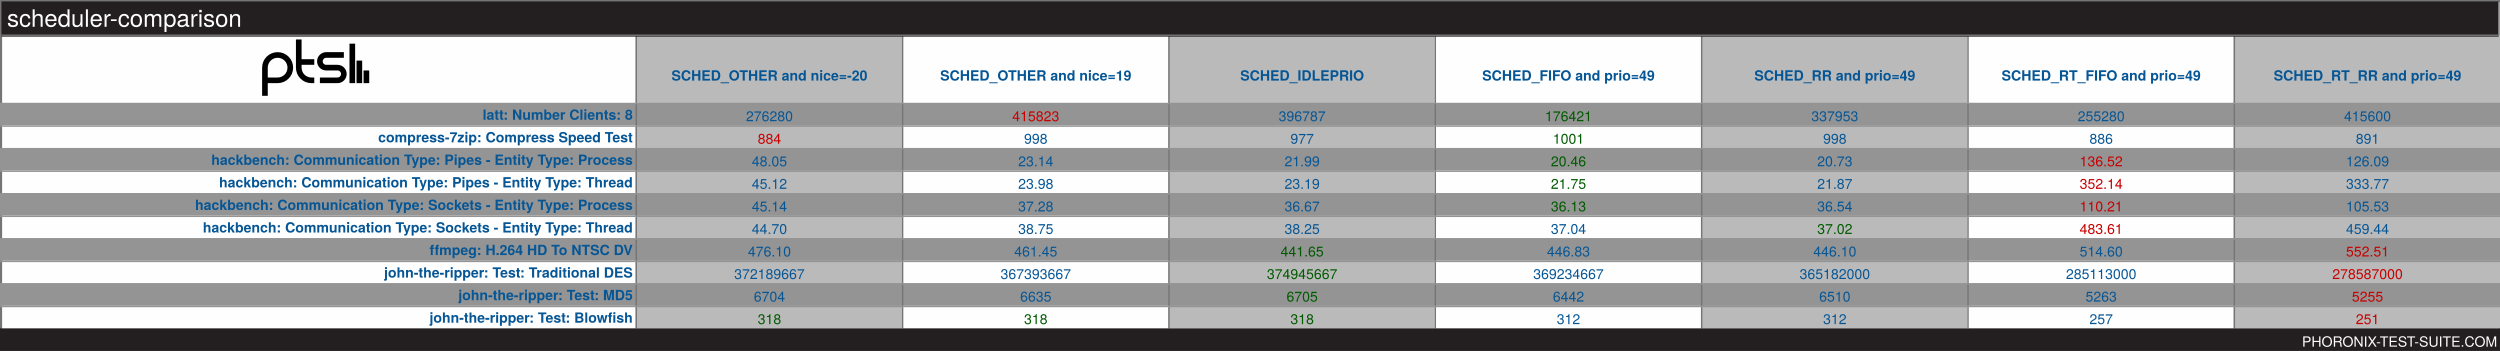
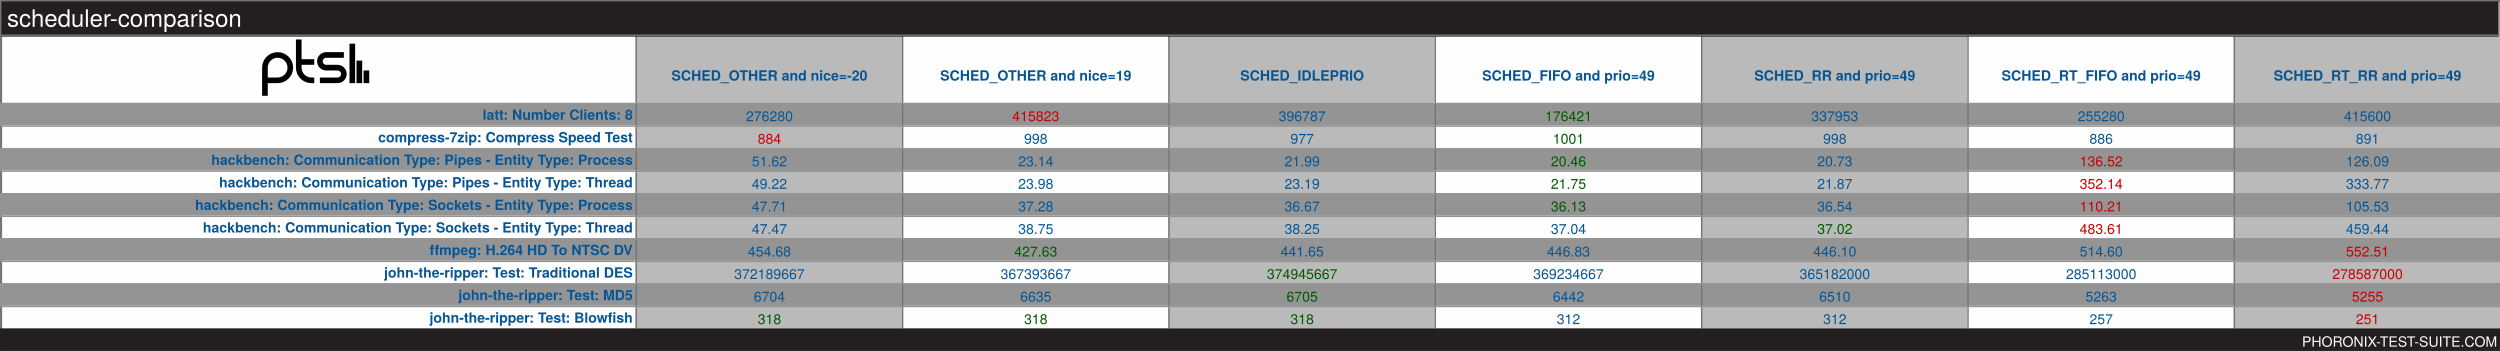
<svg xmlns="http://www.w3.org/2000/svg" xmlns:xlink="http://www.w3.org/1999/xlink" version="1.1" font-family="sans-serif, droid-sans, helvetica, verdana, tahoma" viewbox="0 0 1774 249" width="1774" height="249" preserveAspectRatio="xMinYMin meet">
  <rect x="0" y="0" width="1774" height="249" fill="#FEFEFE" stroke="#757575" stroke-width="2" />
  <rect x="1" y="1" width="1773" height="248" fill="#FEFEFE" stroke="#757575" stroke-width="1" />
  <path d="m74 22v9m-5-16v16m-5-28v28m-23-2h12.5c2.485 0 4.5-2.015 4.5-4.5s-2.015-4.5-4.5-4.5h-8c-2.485 0-4.5-2.015-4.5-4.5s2.015-4.5 4.5-4.5h12.5m-21 5h-11m11 13h-2c-4.971 0-9-4.029-9-9v-20m-24 40v-20c0-4.971 4.029-9 9-9 4.971 0 9 4.029 9 9s-4.029 9-9 9h-9" stroke="#000000" stroke-width="4" fill="none" transform="translate(186,28)" />
  <line x1="451" y1="129" x2="1774" y2="129" stroke="#BABABA" stroke-width="208" stroke-dasharray="189,189" />
  <line x1="887" y1="73" x2="887" y2="233" stroke="#949494" stroke-width="1774" stroke-dasharray="16,16" />
  <line x1="451" y1="129" x2="1774" y2="129" stroke="#757575" stroke-width="208" stroke-dasharray="1,188" />
  <rect x="1" y="1" width="1772" height="25" fill="#231f20" />
  <text x="5" y="19" font-size="17" fill="#FEFEFE" text-anchor="start">scheduler-comparison</text>
  <line x1="1" y1="25" x2="1773" y2="25" stroke="#757575" stroke-width="1" />
  <g font-size="10" font-weight="bold" fill="#065695" text-anchor="end">
    <a xlink:href="http://openbenchmarking.org/test/ljishen/latt-1.0.0" xlink:show="new">
      <text x="449" y="85">latt: Number Clients: 8</text>
    </a>
    <a xlink:href="http://openbenchmarking.org/test/pts/compress-7zip-1.6.2" xlink:show="new">
      <text x="449" y="101">compress-7zip: Compress Speed Test</text>
    </a>
    <a xlink:href="http://openbenchmarking.org/test/ljishen/hackbench-1.0.0" xlink:show="new">
      <text x="449" y="117">hackbench: Communication Type: Pipes - Entity Type: Process</text>
    </a>
    <a xlink:href="http://openbenchmarking.org/test/ljishen/hackbench-1.0.0" xlink:show="new">
      <text x="449" y="133">hackbench: Communication Type: Pipes - Entity Type: Thread</text>
    </a>
    <a xlink:href="http://openbenchmarking.org/test/ljishen/hackbench-1.0.0" xlink:show="new">
      <text x="449" y="149">hackbench: Communication Type: Sockets - Entity Type: Process</text>
    </a>
    <a xlink:href="http://openbenchmarking.org/test/ljishen/hackbench-1.0.0" xlink:show="new">
      <text x="449" y="165">hackbench: Communication Type: Sockets - Entity Type: Thread</text>
    </a>
    <a xlink:href="http://openbenchmarking.org/test/pts/ffmpeg-2.5.0" xlink:show="new">
      <text x="449" y="181">ffmpeg: H.264 HD To NTSC DV</text>
    </a>
    <a xlink:href="http://openbenchmarking.org/test/pts/john-the-ripper-1.5.1" xlink:show="new">
      <text x="449" y="197">john-the-ripper: Test: Traditional DES</text>
    </a>
    <a xlink:href="http://openbenchmarking.org/test/pts/john-the-ripper-1.5.1" xlink:show="new">
      <text x="449" y="213">john-the-ripper: Test: MD5</text>
    </a>
    <a xlink:href="http://openbenchmarking.org/test/pts/john-the-ripper-1.5.1" xlink:show="new">
      <text x="449" y="229">john-the-ripper: Test: Blowfish</text>
    </a>
  </g>
  <g font-size="10" fill="#065695" font-weight="bold" text-anchor="middle" dominant-baseline="text-before-edge">
    <text x="546" y="49">SCHED_OTHER and nice=-20</text>
    <text x="735" y="49">SCHED_OTHER and nice=19</text>
    <text x="924" y="49">SCHED_IDLEPRIO</text>
    <text x="1113" y="49">SCHED_FIFO and prio=49</text>
    <text x="1302" y="49">SCHED_RR and prio=49</text>
    <text x="1491" y="49">SCHED_RT_FIFO and prio=49</text>
    <text x="1680" y="49">SCHED_RT_RR and prio=49</text>
  </g>
  <g fill="#BABABA" />
  <g text-anchor="middle" font-size="10" fill="#065695">
    <text x="546" y="86" xlink:title="STD Dev: 4.20%;  STD Error: 6705.46">276280</text>
    <text x="546" y="102" xlink:title="STD Dev: 2.14%;  STD Error: 10.91" fill="#C80000">884</text>
-     <text x="546" y="118" xlink:title="STD Dev: 3.04%;  STD Error: 0.84">48.05</text>
-     <text x="546" y="134" xlink:title="STD Dev: 2.80%;  STD Error: 0.73">45.12</text>
-     <text x="546" y="150" xlink:title="STD Dev: 1.43%;  STD Error: 0.37">45.14</text>
-     <text x="546" y="166" xlink:title="STD Dev: 2.53%;  STD Error: 0.65">44.70</text>
-     <text x="546" y="182" xlink:title="STD Dev: 1.30%;  STD Error: 3.58">476.10</text>
+     <text x="546" y="118" xlink:title="STD Dev: 2.25%;  STD Error: 0.67">51.62</text>
+     <text x="546" y="134" xlink:title="STD Dev: 3.27%;  STD Error: 0.93">49.22</text>
+     <text x="546" y="150" xlink:title="STD Dev: 4.44%;  STD Error: 1.22">47.71</text>
+     <text x="546" y="166" xlink:title="STD Dev: 4.60%;  STD Error: 1.26">47.47</text>
+     <text x="546" y="182" xlink:title="STD Dev: 5.19%;  STD Error: 13.62">454.68</text>
    <text x="546" y="198" xlink:title="STD Dev: 0.25%;  STD Error: 546333.33">372189667</text>
    <text x="546" y="214" xlink:title="STD Dev: 0.40%;  STD Error: 15.30">6704</text>
    <text x="546" y="230" fill="#005a00">318</text>
    <text x="735" y="86" xlink:title="STD Dev: 0.82%;  STD Error: 1961.24" fill="#C80000">415823</text>
    <text x="735" y="102" xlink:title="STD Dev: 0.56%;  STD Error: 3.21">998</text>
    <text x="735" y="118" xlink:title="STD Dev: 0.79%;  STD Error: 0.11">23.14</text>
    <text x="735" y="134" xlink:title="STD Dev: 0.14%;  STD Error: 0.02">23.98</text>
    <text x="735" y="150" xlink:title="STD Dev: 0.49%;  STD Error: 0.11">37.28</text>
    <text x="735" y="166" xlink:title="STD Dev: 0.39%;  STD Error: 0.09">38.75</text>
-     <text x="735" y="182" xlink:title="STD Dev: 0.17%;  STD Error: 0.45">461.45</text>
+     <text x="735" y="182" xlink:title="STD Dev: 0.57%;  STD Error: 1.40" fill="#005a00">427.63</text>
    <text x="735" y="198" xlink:title="STD Dev: 2.66%;  STD Error: 5639847.88">367393667</text>
    <text x="735" y="214" xlink:title="STD Dev: 1.09%;  STD Error: 41.67">6635</text>
    <text x="735" y="230" xlink:title="STD Dev: 0.54%;  STD Error: 1.00" fill="#005a00">318</text>
    <text x="924" y="86" xlink:title="STD Dev: 1.49%;  STD Error: 3419.53">396787</text>
    <text x="924" y="102" xlink:title="STD Dev: 0.43%;  STD Error: 2.40">977</text>
    <text x="924" y="118" xlink:title="STD Dev: 0.10%;  STD Error: 0.01">21.99</text>
    <text x="924" y="134" xlink:title="STD Dev: 1.05%;  STD Error: 0.14">23.19</text>
    <text x="924" y="150" xlink:title="STD Dev: 1.00%;  STD Error: 0.21">36.67</text>
    <text x="924" y="166" xlink:title="STD Dev: 0.61%;  STD Error: 0.13">38.25</text>
-     <text x="924" y="182" xlink:title="STD Dev: 4.95%;  STD Error: 12.62" fill="#005a00">441.65</text>
+     <text x="924" y="182" xlink:title="STD Dev: 4.95%;  STD Error: 12.62">441.65</text>
    <text x="924" y="198" xlink:title="STD Dev: 0.90%;  STD Error: 1944280.70" fill="#005a00">374945667</text>
    <text x="924" y="214" xlink:title="STD Dev: 0.52%;  STD Error: 20.19" fill="#005a00">6705</text>
    <text x="924" y="230" xlink:title="STD Dev: 1.09%;  STD Error: 2.00" fill="#005a00">318</text>
    <text x="1113" y="86" xlink:title="STD Dev: 0.59%;  STD Error: 601.11" fill="#005a00">176421</text>
    <text x="1113" y="102" fill="#005a00">1001</text>
    <text x="1113" y="118" xlink:title="STD Dev: 0.68%;  STD Error: 0.08" fill="#005a00">20.46</text>
    <text x="1113" y="134" xlink:title="STD Dev: 1.12%;  STD Error: 0.14" fill="#005a00">21.75</text>
    <text x="1113" y="150" xlink:title="STD Dev: 0.93%;  STD Error: 0.19" fill="#005a00">36.13</text>
    <text x="1113" y="166" xlink:title="STD Dev: 0.45%;  STD Error: 0.10">37.04</text>
    <text x="1113" y="182" xlink:title="STD Dev: 0.47%;  STD Error: 1.21">446.83</text>
    <text x="1113" y="198" xlink:title="STD Dev: 1.68%;  STD Error: 3574333.33">369234667</text>
    <text x="1113" y="214" xlink:title="STD Dev: 1.61%;  STD Error: 59.81">6442</text>
    <text x="1113" y="230" xlink:title="STD Dev: 1.60%;  STD Error: 2.89">312</text>
    <text x="1302" y="86" xlink:title="STD Dev: 1.43%;  STD Error: 2796.76">337953</text>
    <text x="1302" y="102" xlink:title="STD Dev: 0.25%;  STD Error: 1.45">998</text>
    <text x="1302" y="118" xlink:title="STD Dev: 2.37%;  STD Error: 0.28">20.73</text>
    <text x="1302" y="134" xlink:title="STD Dev: 0.37%;  STD Error: 0.05">21.87</text>
    <text x="1302" y="150" xlink:title="STD Dev: 0.16%;  STD Error: 0.03">36.54</text>
    <text x="1302" y="166" xlink:title="STD Dev: 0.40%;  STD Error: 0.09" fill="#005a00">37.02</text>
    <text x="1302" y="182" xlink:title="STD Dev: 0.36%;  STD Error: 0.93">446.10</text>
    <text x="1302" y="198" xlink:title="STD Dev: 0.76%;  STD Error: 1606344.40">365182000</text>
    <text x="1302" y="214" xlink:title="STD Dev: 0.12%;  STD Error: 4.33">6510</text>
    <text x="1302" y="230" xlink:title="STD Dev: 1.11%;  STD Error: 2.00">312</text>
    <text x="1491" y="86" xlink:title="STD Dev: 4.08%;  STD Error: 6006.31">255280</text>
    <text x="1491" y="102" xlink:title="STD Dev: 1.02%;  STD Error: 5.24">886</text>
    <text x="1491" y="118" xlink:title="STD Dev: 0.53%;  STD Error: 0.41" fill="#C80000">136.52</text>
    <text x="1491" y="134" xlink:title="STD Dev: 0.25%;  STD Error: 0.50" fill="#C80000">352.14</text>
    <text x="1491" y="150" xlink:title="STD Dev: 2.61%;  STD Error: 1.66" fill="#C80000">110.21</text>
    <text x="1491" y="166" xlink:title="STD Dev: 0.18%;  STD Error: 0.51" fill="#C80000">483.61</text>
    <text x="1491" y="182" xlink:title="STD Dev: 1.98%;  STD Error: 5.88">514.60</text>
    <text x="1491" y="198" xlink:title="STD Dev: 7.32%;  STD Error: 12042060.33">285113000</text>
    <text x="1491" y="214" xlink:title="STD Dev: 1.38%;  STD Error: 41.84">5263</text>
    <text x="1491" y="230" xlink:title="STD Dev: 2.55%;  STD Error: 3.79">257</text>
    <text x="1680" y="86" xlink:title="STD Dev: 3.06%;  STD Error: 7330.78">415600</text>
    <text x="1680" y="102" xlink:title="STD Dev: 0.19%;  STD Error: 1.00">891</text>
    <text x="1680" y="118" xlink:title="STD Dev: 0.54%;  STD Error: 0.39">126.09</text>
    <text x="1680" y="134" xlink:title="STD Dev: 0.08%;  STD Error: 0.15">333.77</text>
    <text x="1680" y="150" xlink:title="STD Dev: 1.61%;  STD Error: 0.98">105.53</text>
    <text x="1680" y="166" xlink:title="STD Dev: 0.38%;  STD Error: 1.01">459.44</text>
    <text x="1680" y="182" xlink:title="STD Dev: 1.74%;  STD Error: 5.56" fill="#C80000">552.51</text>
    <text x="1680" y="198" xlink:title="STD Dev: 4.35%;  STD Error: 6996556.39" fill="#C80000">278587000</text>
    <text x="1680" y="214" xlink:title="STD Dev: 1.42%;  STD Error: 43.10" fill="#C80000">5255</text>
    <text x="1680" y="230" xlink:title="STD Dev: 1.28%;  STD Error: 1.86" fill="#C80000">251</text>
  </g>
  <line x1="887" y1="73" x2="887" y2="233" stroke="#949494" stroke-width="1774" stroke-dasharray="1,15" />
  <rect x="0" y="233" width="1774" height="16" fill="#231f20" />
  <a xlink:href="http://www.phoronix-test-suite.com/" xlink:show="new">
    <text x="1772" y="246" font-size="10" fill="#FFFFFF" text-anchor="end" xlink:show="new">PHORONIX-TEST-SUITE.COM</text>
  </a>
</svg>
